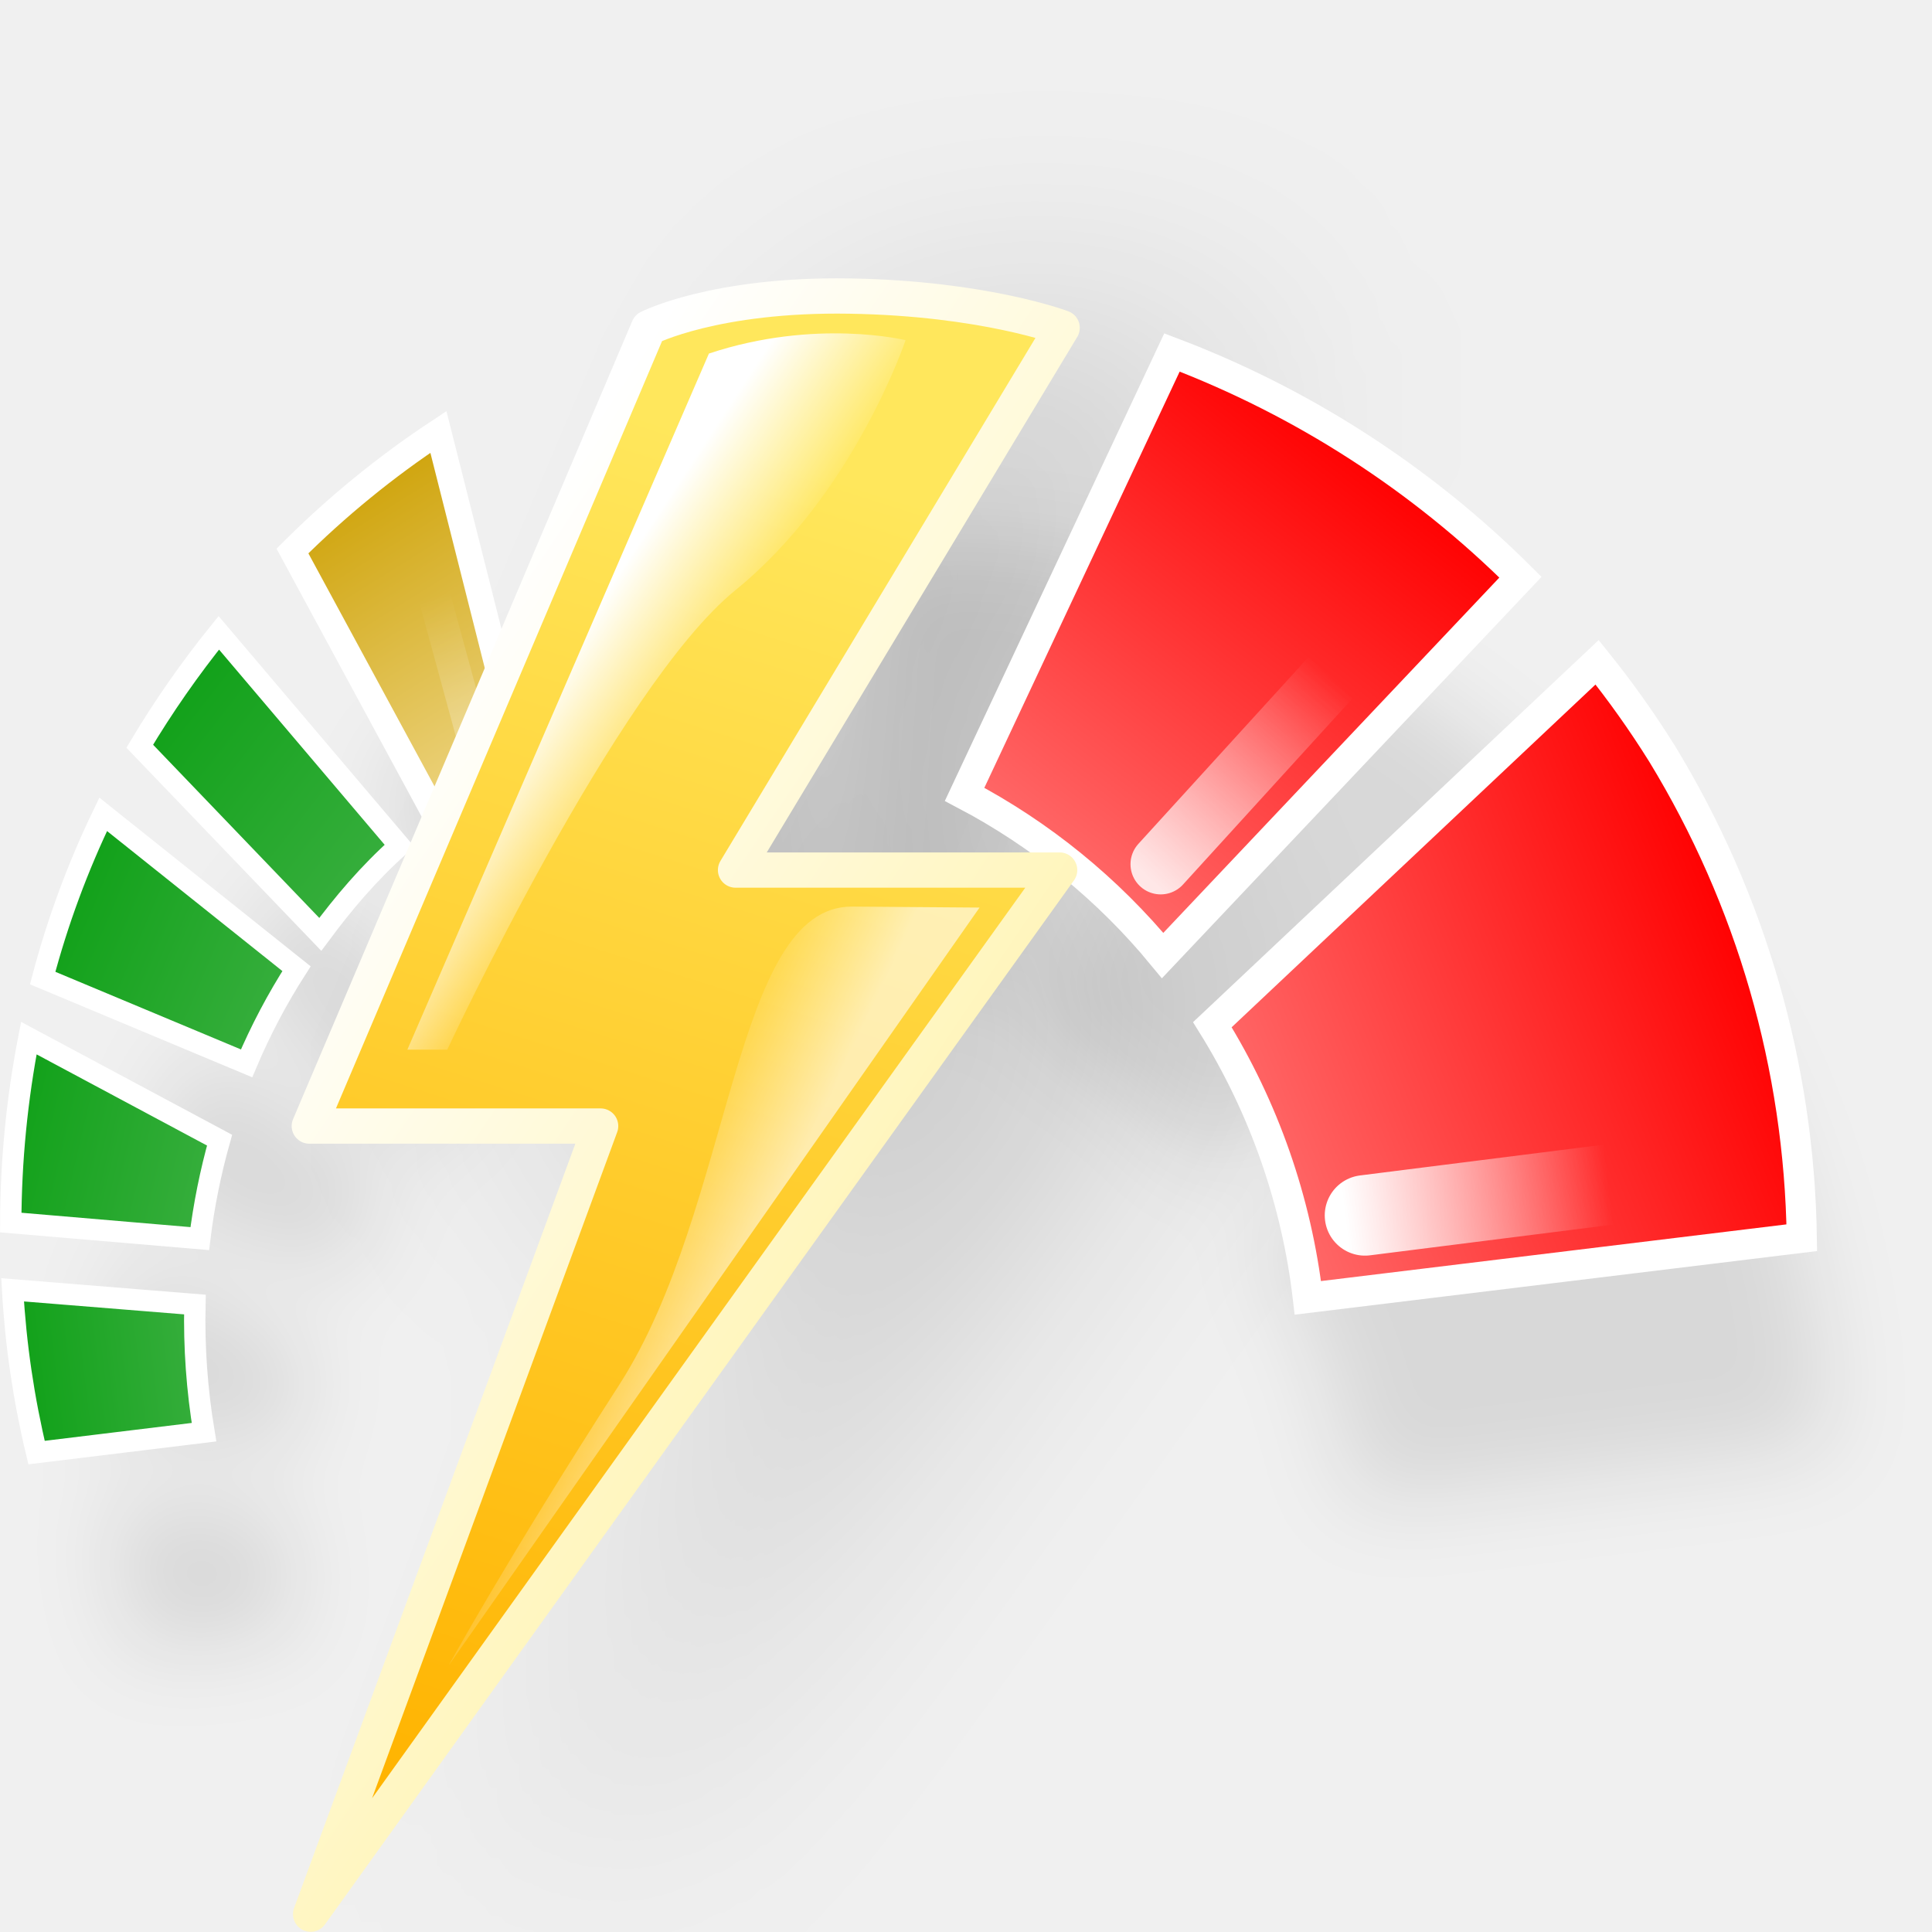
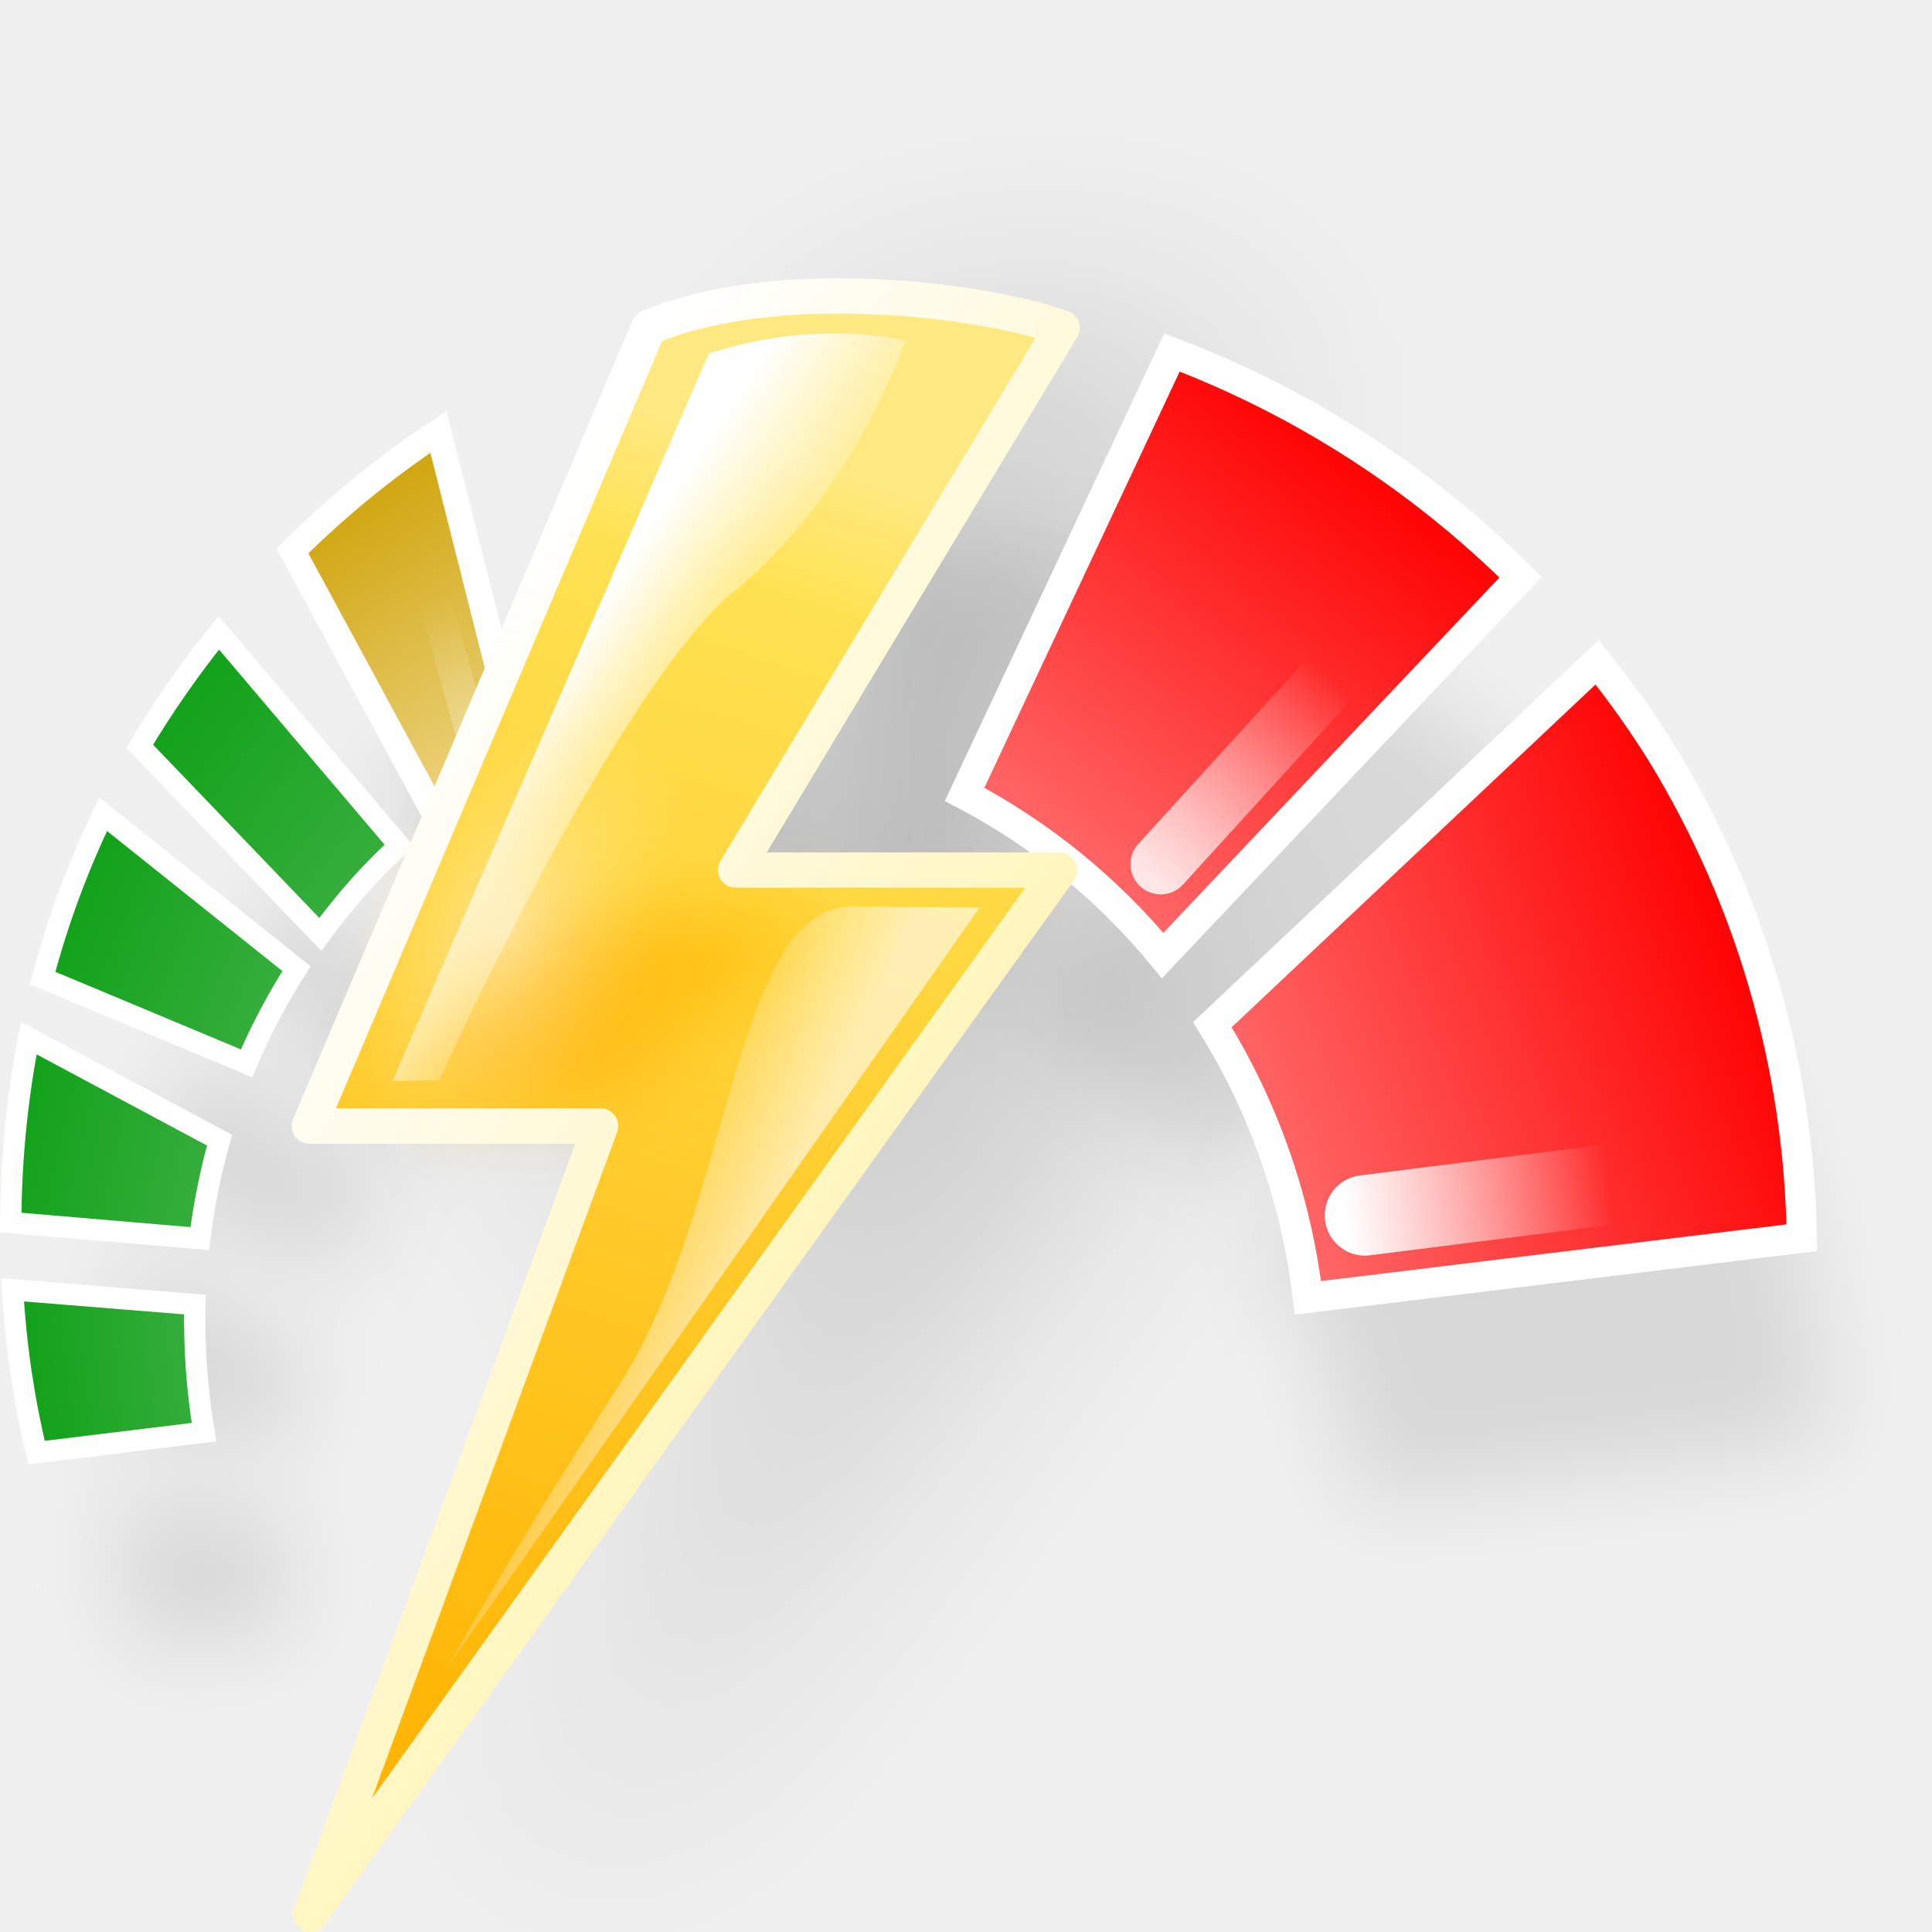
<svg xmlns="http://www.w3.org/2000/svg" xmlns:xlink="http://www.w3.org/1999/xlink" width="48" height="48" xml:space="preserve">
  <defs>
+     <linearGradient id="s">
+       <stop offset="0" stop-color="#fff" />
+       <stop offset="1" stop-color="#ffe980" stop-opacity="0" />
+     </linearGradient>
+     <linearGradient id="r">
+       <stop offset="0" stop-color="#ffb21a" />
+       <stop offset="1" stop-color="#ffc100" />
+     </linearGradient>
    <linearGradient id="q">
      <stop offset="0" stop-color="#fff" />
-       <stop offset="1" stop-color="#fff" stop-opacity="0" />
+       <stop offset="1" stop-color="#fff" stop-opacity=".151" />
    </linearGradient>
    <linearGradient id="p">
      <stop offset="0" stop-color="#fff" />
      <stop offset="1" stop-color="#ffe75c" />
    </linearGradient>
    <linearGradient id="o">
      <stop offset="0" stop-color="#fff" />
-       <stop offset="1" stop-color="#fff" stop-opacity="0" />
+       <stop offset="1" stop-color="#fff" stop-opacity=".183" />
    </linearGradient>
    <linearGradient id="n">
-       <stop offset="0" stop-color="#ffe75c" />
+       <stop offset="0" stop-color="#ffe980" />
+       <stop offset=".093" stop-color="#ffe253" />
      <stop offset="1" stop-color="#ffb300" />
    </linearGradient>
    <linearGradient id="k">
      <stop offset="0" stop-color="#fff" />
      <stop offset="1" stop-color="#fff" stop-opacity="0" />
    </linearGradient>
-     <linearGradient id="z" x1="2" y1="21.614" x2="4.833" y2="21.614" xlink:href="#a" gradientTransform="rotate(-6.94 -5.214 27.34)scale(1.49491)" />
+     <linearGradient id="B" x1="2" y1="21.614" x2="4.833" y2="21.614" xlink:href="#a" gradientTransform="rotate(-6.94 -5.214 27.34)scale(1.49491)" />
    <linearGradient id="a" x1="5.505" y1="11.477" x2="8.546" y2="14.519" gradientUnits="userSpaceOnUse">
      <stop offset="0" stop-color="#11a119" />
      <stop offset="1" stop-color="#37ae3d" />
    </linearGradient>
-     <linearGradient id="y" x1="2.265" y1="17.799" x2="5.379" y2="18.933" xlink:href="#a" gradientTransform="rotate(-6.94 -5.214 27.34)scale(1.49491)" />
-     <linearGradient id="x" x1="3.639" y1="14.285" x2="6.883" y2="16.158" xlink:href="#a" gradientTransform="rotate(-6.94 -5.214 27.34)scale(1.49491)" />
-     <linearGradient id="v" x1="8.808" y1="8.486" x2="10.988" y2="13.161" xlink:href="#b" gradientTransform="rotate(-6.94 -5.214 27.34)scale(1.49491)" />
+     <linearGradient id="A" x1="2.265" y1="17.799" x2="5.379" y2="18.933" xlink:href="#a" gradientTransform="rotate(-6.94 -5.214 27.34)scale(1.49491)" />
+     <linearGradient id="z" x1="3.639" y1="14.285" x2="6.883" y2="16.158" xlink:href="#a" gradientTransform="rotate(-6.94 -5.214 27.34)scale(1.49491)" />
+     <linearGradient id="x" x1="8.808" y1="8.486" x2="10.988" y2="13.161" xlink:href="#b" gradientTransform="rotate(-6.94 -5.214 27.34)scale(1.49491)" />
    <linearGradient id="b" x1="18.466" y1="6.619" x2="15.924" y2="13.603" gradientUnits="userSpaceOnUse">
      <stop offset="0" stop-color="#cfa40c" />
      <stop offset="1" stop-color="#edd480" />
    </linearGradient>
-     <linearGradient id="u" x1="24.588" y1="9.748" x2="18.776" y2="15.56" xlink:href="#d" gradientTransform="rotate(-6.94 -5.214 27.34)scale(1.49491)" />
+     <linearGradient id="w" x1="24.588" y1="9.748" x2="18.776" y2="15.56" xlink:href="#d" gradientTransform="rotate(-6.94 -5.214 27.34)scale(1.49491)" />
    <linearGradient id="d" x1="29.662" y1="18.026" x2="21.419" y2="20.234" gradientUnits="userSpaceOnUse">
      <stop offset="0" stop-color="red" />
      <stop offset="1" stop-color="#ff6a6a" />
    </linearGradient>
-     <linearGradient xlink:href="#d" id="t" gradientUnits="userSpaceOnUse" x1="29.662" y1="18.026" x2="21.419" y2="20.234" gradientTransform="rotate(-6.94 -5.214 27.34)scale(1.49491)" />
-     <linearGradient xlink:href="#a" id="w" gradientUnits="userSpaceOnUse" x1="5.505" y1="11.477" x2="8.546" y2="14.519" gradientTransform="rotate(-6.94 -5.214 27.34)scale(1.49491)" />
-     <linearGradient xlink:href="#k" id="A" x1="33.032" y1="30.953" x2="39.578" y2="30.172" gradientUnits="userSpaceOnUse" gradientTransform="translate(.398 -.663)" />
-     <linearGradient xlink:href="#k" id="B" gradientUnits="userSpaceOnUse" x1="33.04" y1="30.991" x2="37.669" y2="26.063" gradientTransform="translate(-4.59 -9.234)" />
-     <linearGradient xlink:href="#k" id="C" gradientUnits="userSpaceOnUse" gradientTransform="translate(-21.356 -12.147)" x1="33.284" y1="30.947" x2="32.184" y2="26.957" />
-     <linearGradient xlink:href="#n" id="D" x1="17.006" y1="22.317" x2="9.581" y2="45.658" gradientUnits="userSpaceOnUse" gradientTransform="translate(-1.048 -.92)scale(1.04843)" />
-     <linearGradient xlink:href="#o" id="F" x1="12.903" y1="24.793" x2="15.071" y2="26.218" gradientUnits="userSpaceOnUse" />
-     <linearGradient xlink:href="#p" id="E" x1="12.109" y1="22.982" x2="35.541" y2="38.705" gradientUnits="userSpaceOnUse" gradientTransform="translate(-1.048 -.92)scale(1.04843)" />
-     <linearGradient xlink:href="#q" id="G" x1="16.486" y1="34.993" x2="14.328" y2="33.971" gradientUnits="userSpaceOnUse" gradientTransform="translate(-.112 .43)" />
-     <filter id="s" x="-.061" y="-.094" width="1.121" height="1.188" color-interpolation-filters="sRGB">
+     <linearGradient xlink:href="#d" id="v" gradientUnits="userSpaceOnUse" x1="29.662" y1="18.026" x2="21.419" y2="20.234" gradientTransform="rotate(-6.94 -5.214 27.34)scale(1.49491)" />
+     <linearGradient xlink:href="#a" id="y" gradientUnits="userSpaceOnUse" x1="5.505" y1="11.477" x2="8.546" y2="14.519" gradientTransform="rotate(-6.94 -5.214 27.34)scale(1.49491)" />
+     <linearGradient xlink:href="#k" id="C" x1="33.032" y1="30.953" x2="39.578" y2="30.172" gradientUnits="userSpaceOnUse" gradientTransform="translate(.398 -.663)" />
+     <linearGradient xlink:href="#k" id="D" gradientUnits="userSpaceOnUse" x1="33.04" y1="30.991" x2="37.669" y2="26.063" gradientTransform="translate(-4.59 -9.234)" />
+     <linearGradient xlink:href="#k" id="E" gradientUnits="userSpaceOnUse" gradientTransform="translate(-21.356 -12.147)" x1="33.284" y1="30.947" x2="32.184" y2="26.957" />
+     <linearGradient xlink:href="#n" id="F" x1="17.006" y1="22.317" x2="9.581" y2="45.658" gradientUnits="userSpaceOnUse" gradientTransform="translate(-1.048 -.92)scale(1.04843)" />
+     <linearGradient xlink:href="#o" id="I" x1="12.903" y1="24.793" x2="15.071" y2="26.218" gradientUnits="userSpaceOnUse" />
+     <linearGradient xlink:href="#p" id="L" x1="12.109" y1="22.982" x2="35.541" y2="38.705" gradientUnits="userSpaceOnUse" gradientTransform="translate(-1.048 -.92)scale(1.04843)" />
+     <linearGradient xlink:href="#q" id="J" x1="16.486" y1="34.993" x2="14.328" y2="33.971" gradientUnits="userSpaceOnUse" gradientTransform="translate(-.112 .43)" />
+     <linearGradient xlink:href="#r" id="G" x1="10.801" y1="24.66" x2="18.276" y2="24.66" gradientUnits="userSpaceOnUse" gradientTransform="matrix(.7393 0 .03954 .6141 .927 16.695)" />
+     <filter id="u" x="-.061" y="-.094" width="1.121" height="1.188" color-interpolation-filters="sRGB">
      <feGaussianBlur stdDeviation="1.06" />
    </filter>
-     <filter id="r" x="-.393" y="-.183" width="1.787" height="1.366" color-interpolation-filters="sRGB">
+     <filter id="t" x="-.393" y="-.183" width="1.787" height="1.366" color-interpolation-filters="sRGB">
      <feGaussianBlur stdDeviation="2.162" />
    </filter>
+     <filter id="H" x="-.211" y="-.489" width="1.421" height="1.977" color-interpolation-filters="sRGB">
+       <feGaussianBlur stdDeviation=".532" />
+     </filter>
+     <radialGradient xlink:href="#s" id="K" cx="7.663" cy="5.842" fx="7.663" fy="5.842" r="1.947" gradientUnits="userSpaceOnUse" gradientTransform="matrix(1.37722 0 0 2.4146 13.51 8.322)" />
  </defs>
-   <path d="M18.032 20.239s1.161-.594 3.522-.556 3.725.556 3.725.556l-5.722 9.5h5.677L12.112 48.03l5.081-13.807H12.09z" transform="translate(-4.423 -19.713)scale(1.41792)" fill-opacity=".15" filter="url(#r)" />
-   <g style="mix-blend-mode:normal" transform="translate(-.63 7.258)scale(1.019)" opacity=".1" stroke-width=".5" filter="url(#s)">
+   <path d="M18.032 20.239s1.161-.594 3.522-.556 3.725.556 3.725.556l-5.722 9.5h5.677L12.112 48.03l5.081-13.807H12.09z" transform="translate(-4.423 -19.713)scale(1.41792)" fill-opacity=".15" filter="url(#t)" />
+   <g style="mix-blend-mode:normal" transform="translate(-.63 7.258)scale(1.019)" opacity=".1" stroke-width=".5" filter="url(#u)">
    <path d="M40.406 14.688a22 22 0 0 1 1.518 2.137 22.37 22.37 0 0 1 3.27 11.324L33.64 29.556a15.5 15.5 0 0 0-2.234-6.39zm-14.796 3.09a15.1 15.1 0 0 1 4.633 3.77l8.37-8.85a23.2 23.2 0 0 0-8.152-5.257Zm-4.653-1.458a13.2 13.2 0 0 1 3.7 1.004l4.011-10.46a19 19 0 0 0-7.065-.574Zm-.898-9.79c-1.82.356-3.577.982-5.212 1.858l1.77 8.275a10.8 10.8 0 0 1 3.705-.395zM13.301 9.3a22 22 0 0 0-3.414 2.785l3.38 6.244a11.3 11.3 0 0 1 2.018-1.178zm-5.137 4.699a23 23 0 0 0-1.849 2.653l4.223 4.401c.541-.729 1.12-1.418 1.852-2.073zM5.46 18.245a21.3 21.3 0 0 0-1.416 3.83l4.77 1.995q.49-1.157 1.168-2.214zM3.72 23.48a23 23 0 0 0-.423 4.314l4.422.376q.144-1.169.463-2.303zm3.885 6.232a16 16 0 0 0 .213 2.986l-3.917.477a21.4 21.4 0 0 1-.56-3.807Z" />
  </g>
  <g stroke="#fff" stroke-width=".5">
-     <path d="M40.406 14.688a22 22 0 0 1 1.518 2.137 22.37 22.37 0 0 1 3.27 11.324L33.64 29.556a15.5 15.5 0 0 0-2.234-6.39z" fill="url(#t)" stroke-width=".706" transform="translate(-3.235 .854)scale(1.06209)" />
-     <path d="M25.61 17.778a15.1 15.1 0 0 1 4.633 3.77l8.37-8.85a23.2 23.2 0 0 0-8.152-5.257Z" fill="url(#u)" stroke-width=".706" transform="translate(-3.235 .854)scale(1.06209)" />
-     <path d="M13.301 9.3a22 22 0 0 0-3.414 2.785l3.38 6.244a11.3 11.3 0 0 1 2.018-1.178z" fill="url(#v)" stroke-width=".603" transform="translate(-3.235 .854)scale(1.06209)" />
-     <path d="M8.164 13.999a23 23 0 0 0-1.849 2.653l4.223 4.401c.541-.729 1.12-1.418 1.852-2.073z" fill="url(#w)" stroke-width=".499" transform="translate(-3.235 .854)scale(1.06209)" />
-     <path d="M5.46 18.245a21.3 21.3 0 0 0-1.416 3.83l4.77 1.995q.49-1.157 1.168-2.214z" fill="url(#x)" stroke-width=".499" transform="translate(-3.235 .854)scale(1.06209)" />
-     <path d="M3.72 23.48a23 23 0 0 0-.423 4.314l4.422.376q.144-1.169.463-2.303z" fill="url(#y)" stroke-width=".499" transform="translate(-3.235 .854)scale(1.06209)" />
-     <path d="M7.605 29.712a16 16 0 0 0 .213 2.986l-3.917.477a21.4 21.4 0 0 1-.56-3.807Z" fill="url(#z)" stroke-width=".499" transform="translate(-3.235 .854)scale(1.06209)" />
+     <path d="M40.406 14.688a22 22 0 0 1 1.518 2.137 22.37 22.37 0 0 1 3.27 11.324L33.64 29.556a15.5 15.5 0 0 0-2.234-6.39z" fill="url(#v)" stroke-width=".706" transform="translate(-3.235 .854)scale(1.06209)" />
+     <path d="M25.61 17.778a15.1 15.1 0 0 1 4.633 3.77l8.37-8.85a23.2 23.2 0 0 0-8.152-5.257Z" fill="url(#w)" stroke-width=".706" transform="translate(-3.235 .854)scale(1.06209)" />
+     <path d="M13.301 9.3a22 22 0 0 0-3.414 2.785l3.38 6.244a11.3 11.3 0 0 1 2.018-1.178z" fill="url(#x)" stroke-width=".603" transform="translate(-3.235 .854)scale(1.06209)" />
+     <path d="M8.164 13.999a23 23 0 0 0-1.849 2.653l4.223 4.401c.541-.729 1.12-1.418 1.852-2.073z" fill="url(#y)" stroke-width=".499" transform="translate(-3.235 .854)scale(1.06209)" />
+     <path d="M5.46 18.245a21.3 21.3 0 0 0-1.416 3.83l4.77 1.995q.49-1.157 1.168-2.214z" fill="url(#z)" stroke-width=".499" transform="translate(-3.235 .854)scale(1.06209)" />
+     <path d="M3.72 23.48a23 23 0 0 0-.423 4.314l4.422.376q.144-1.169.463-2.303z" fill="url(#A)" stroke-width=".499" transform="translate(-3.235 .854)scale(1.06209)" />
+     <path d="M7.605 29.712a16 16 0 0 0 .213 2.986l-3.917.477a21.4 21.4 0 0 1-.56-3.807Z" fill="url(#B)" stroke-width=".499" transform="translate(-3.235 .854)scale(1.06209)" />
  </g>
  <g stroke-linecap="round" stroke-linejoin="bevel" paint-order="stroke fill markers">
-     <path d="m33.913 30.196 10.391-1.312" stroke="url(#A)" stroke-width="2" />
-     <path d="m28.837 21.471 7.032-7.72" opacity=".85" stroke="url(#B)" stroke-width="1.5" />
-     <path d="m11.806 18.536-1.63-5.975" opacity=".3" stroke="url(#C)" stroke-width=".8" />
+     <path d="m33.913 30.196 10.391-1.312" stroke="url(#C)" stroke-width="2" />
+     <path d="m28.837 21.471 7.032-7.72" opacity=".85" stroke="url(#D)" stroke-width="1.5" />
+     <path d="m11.806 18.536-1.63-5.975" opacity=".3" stroke="url(#E)" stroke-width=".8" />
  </g>
-   <path d="M13.711 19.895s1.217-.623 3.692-.583 3.905.583 3.905.583l-5.999 9.96h5.953L7.504 49.033l5.327-14.476H7.48Z" fill="url(#D)" stroke="url(#E)" stroke-width=".648" stroke-linecap="square" stroke-linejoin="round" stroke-miterlimit="4.1" transform="translate(-2.433 -18.766)scale(1.35262)" />
-   <path d="M14.82 20.368 9.281 33.154h.733s3.112-6.67 5.293-8.44 3.125-4.592 3.125-4.592-1.654-.406-3.612.246" fill="url(#F)" transform="translate(-2.433 -18.766)scale(1.35262)" />
-   <path d="m10.045 44.457 9.746-13.913-2.342-.018c-2.195-.013-2.182 5.526-4.274 8.78-2.093 3.255-3.13 5.15-3.13 5.15" opacity=".6" fill="url(#G)" transform="translate(-2.433 -18.766)scale(1.35262)" />
+   <g transform="translate(-2.433 -18.766)scale(1.35262)">
+     <path d="M13.711 19.895s1.217-.623 3.692-.583 3.905.583 3.905.583l-5.999 9.96h5.953L7.504 49.033l5.327-14.476H7.48Z" fill="url(#F)" />
+     <path style="mix-blend-mode:normal" d="M10.437 30.532 9.27 33.146h3.107s.532-.769 1.24-1.087c.706-.319 1.714-1.494 1.714-1.494z" transform="matrix(1.14947 0 0 1.27034 -.86 -8.125)" opacity=".75" fill="url(#G)" filter="url(#H)" />
+     <path d="M14.82 20.368 9.007 33.73l.859-.013s3.26-7.232 5.441-9.002 3.125-4.592 3.125-4.592-1.654-.406-3.612.246" fill="url(#I)" />
+     <path d="m10.045 44.457 9.746-13.913-2.342-.018c-2.195-.013-2.182 5.526-4.274 8.78-2.093 3.255-3.13 5.15-3.13 5.15" opacity=".6" fill="url(#J)" />
+     <ellipse cx="24.064" cy="22.428" rx="2.682" ry="4.702" transform="rotate(27.21)" opacity=".5" fill="url(#K)" />
+     <path d="M13.711 19.895s1.217-.623 3.692-.583 3.905.583 3.905.583l-5.999 9.96h5.953L7.504 49.033l5.327-14.476H7.48Z" fill="none" stroke="url(#L)" stroke-width=".648" stroke-linecap="square" stroke-linejoin="round" stroke-miterlimit="4.1" />
+   </g>
</svg>
